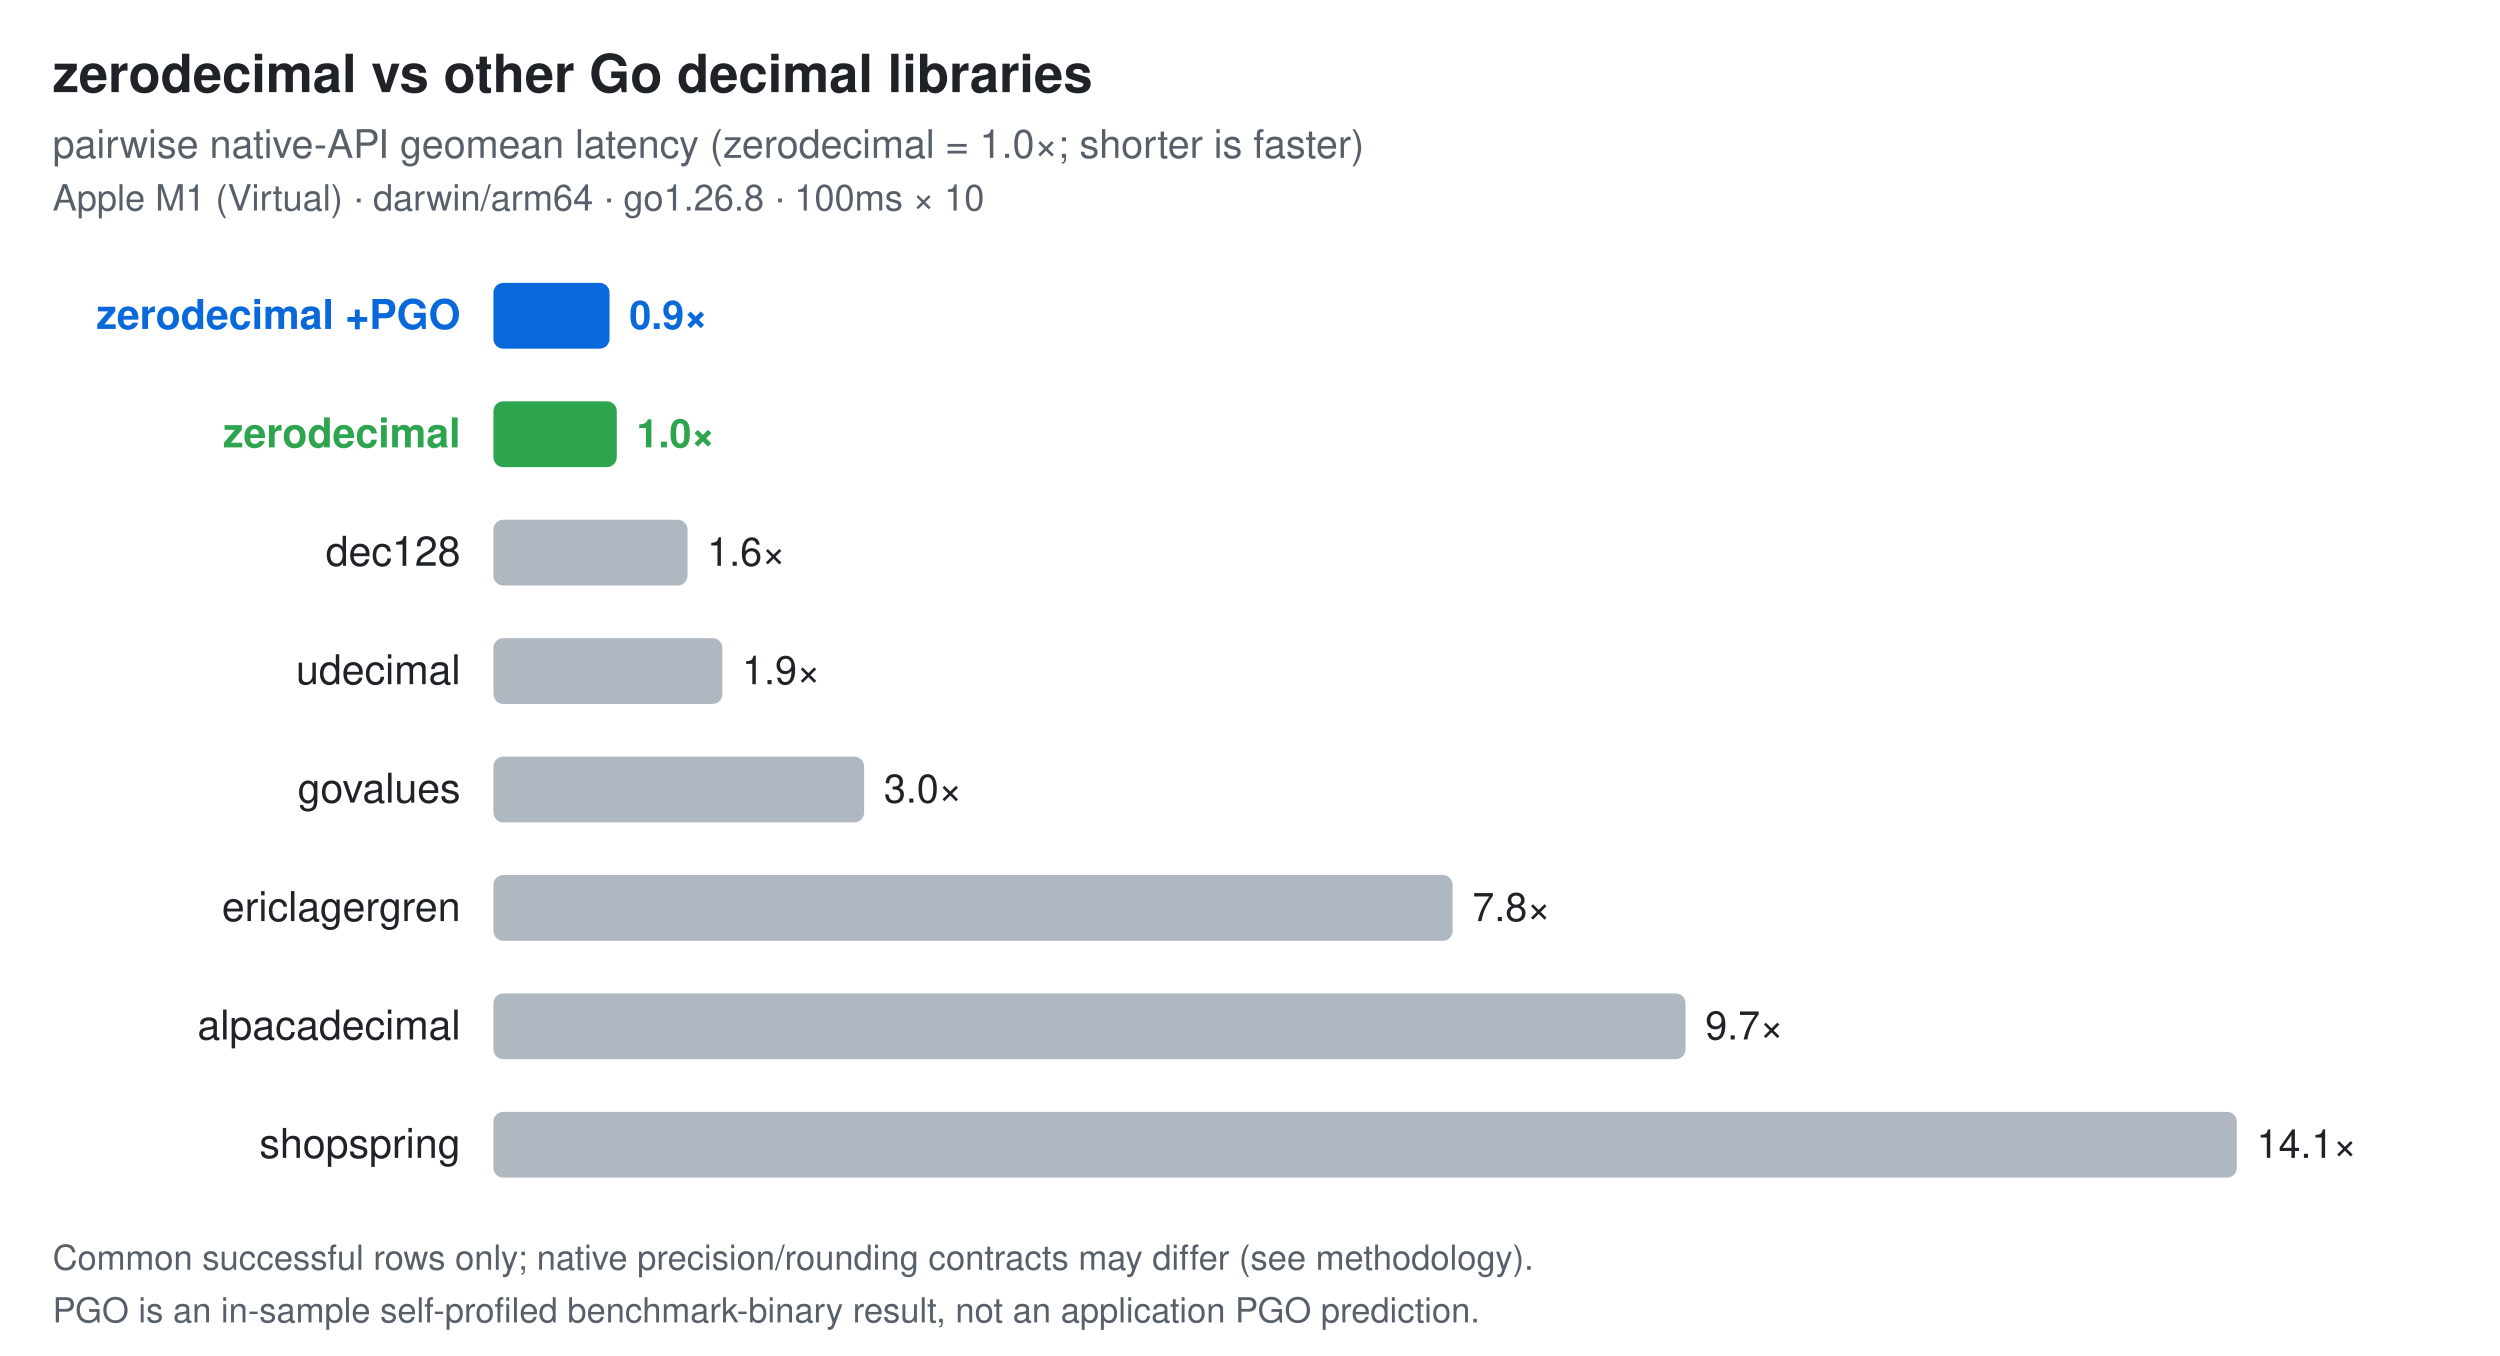
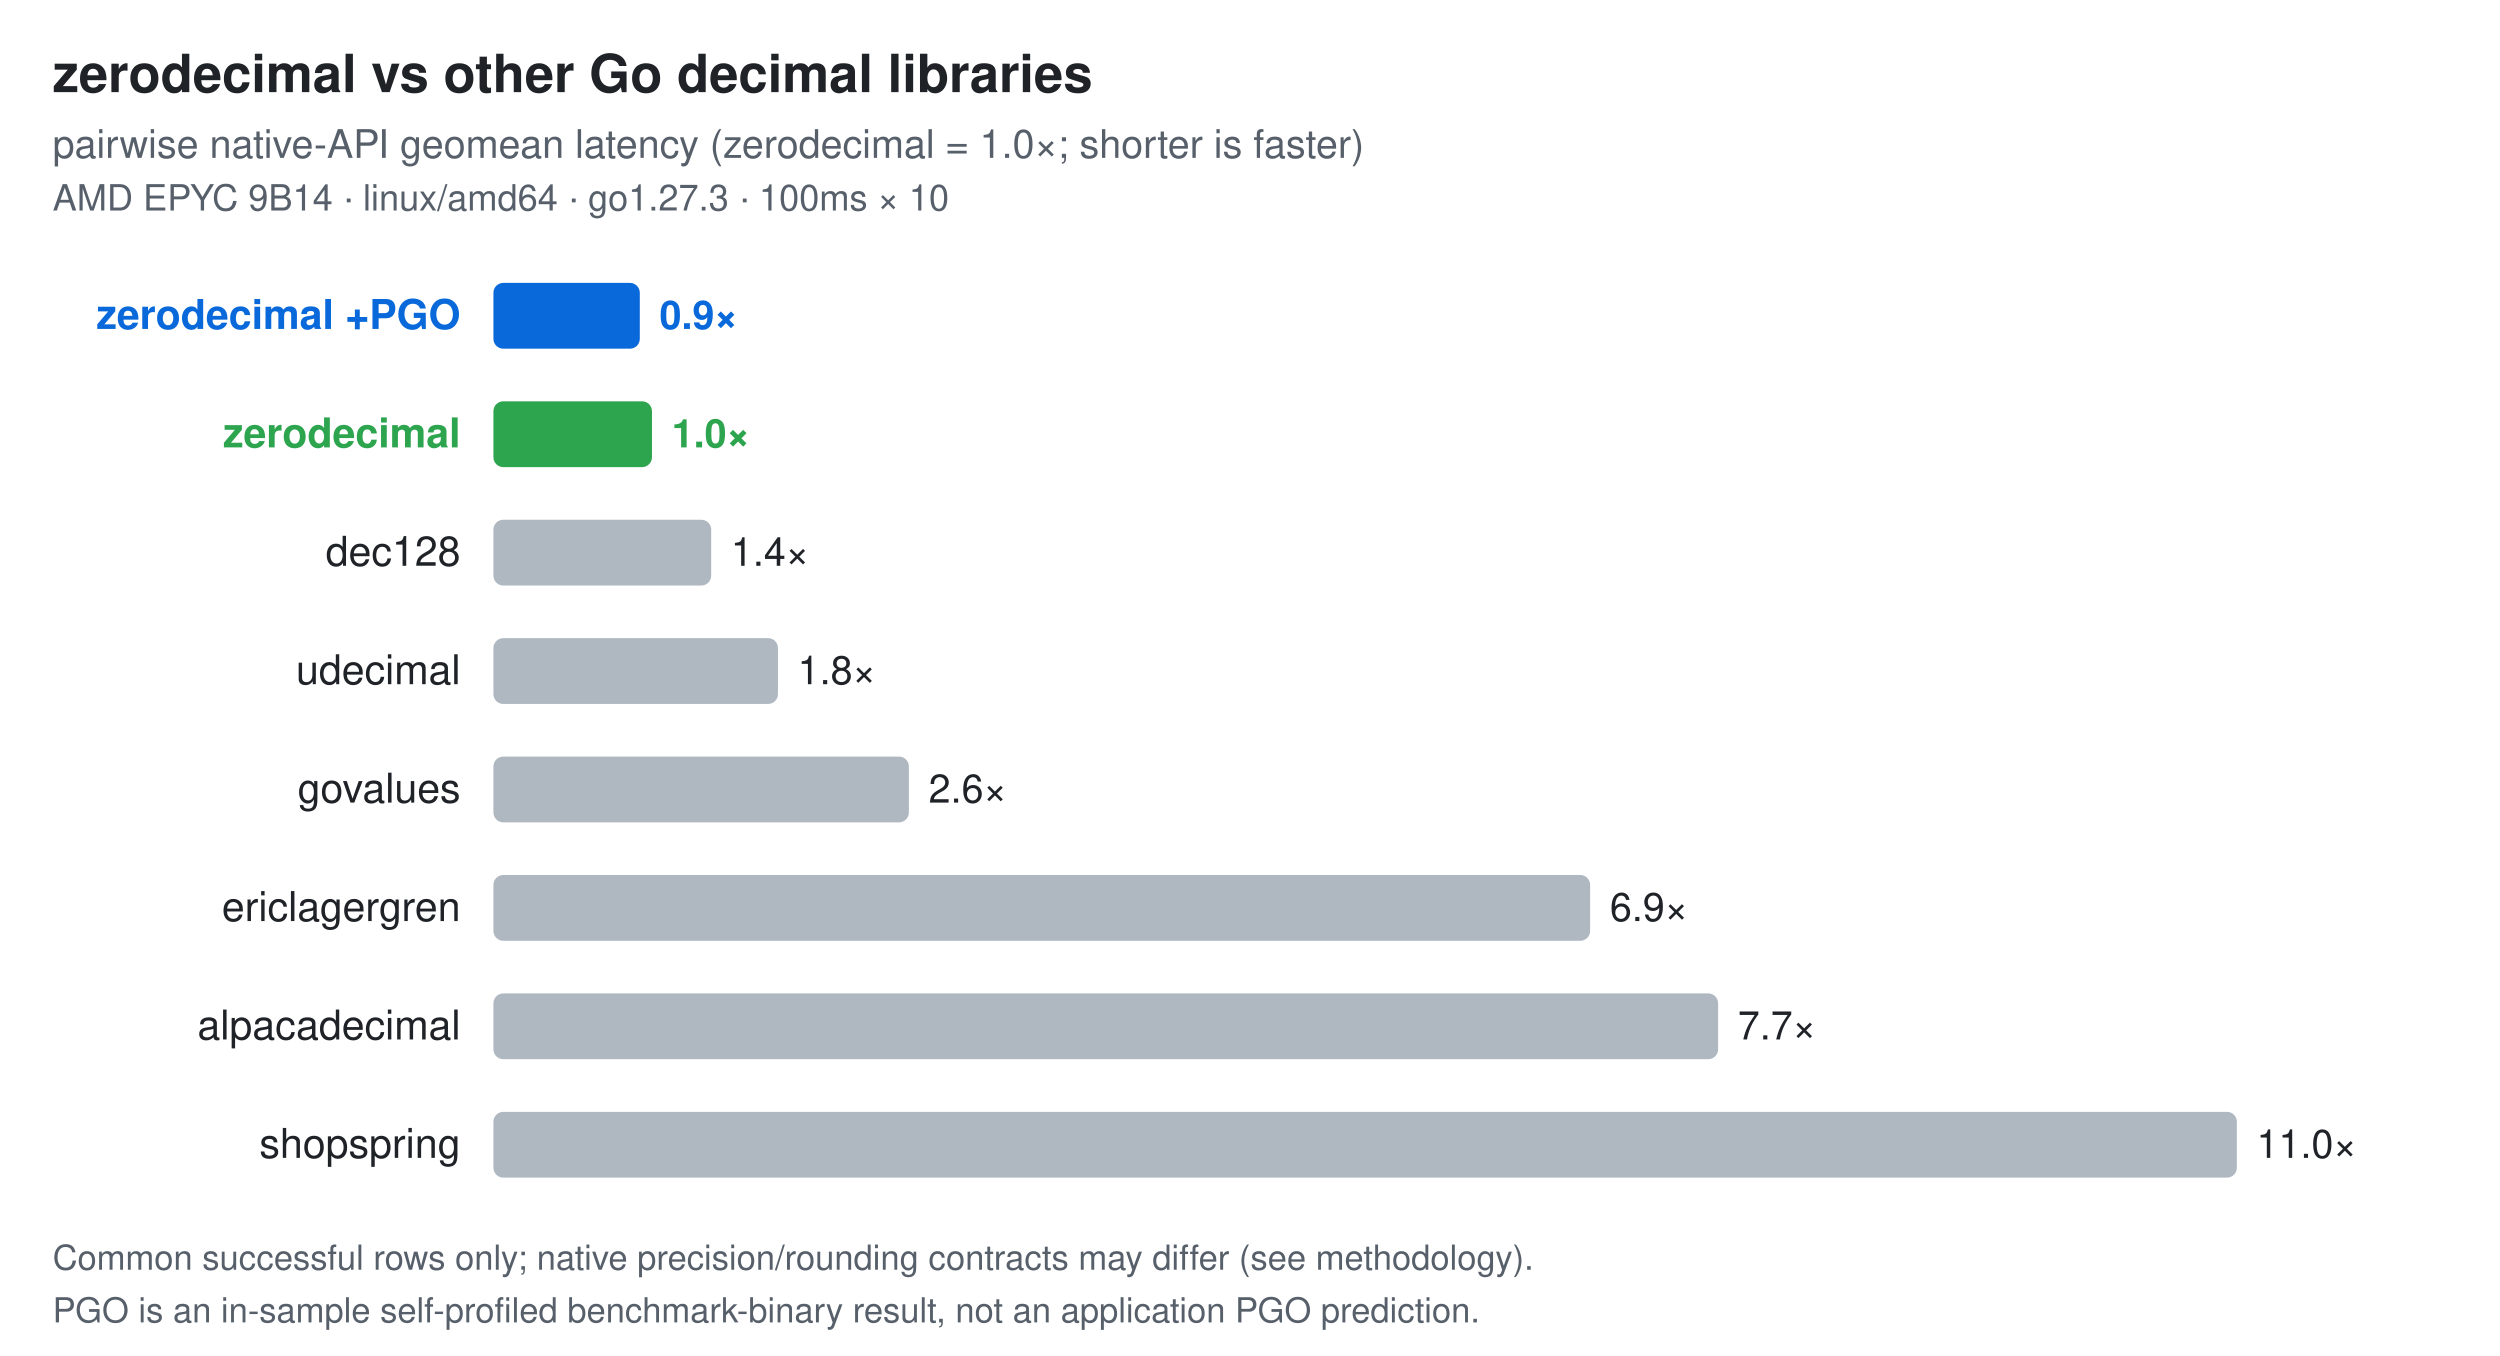
<svg xmlns="http://www.w3.org/2000/svg" width="760" height="412" viewBox="0 0 760 412" font-family="-apple-system,Segoe UI,Helvetica,Arial,sans-serif">
  <text x="16" y="28" font-size="16" font-weight="700" fill="#1f2328">zerodecimal vs other Go decimal libraries</text>
  <text x="16" y="48" font-size="12" fill="#57606a">pairwise native-API geomean latency (zerodecimal = 1.0×; shorter is faster)</text>
-   <text x="16" y="64" font-size="11" fill="#57606a">Apple M1 (Virtual) · darwin/arm64 · go1.26.8 · 100ms × 10</text>
+   <text x="16" y="64" font-size="11" fill="#57606a">AMD EPYC 9B14 · linux/amd64 · go1.27.3 · 100ms × 10</text>
  <text x="140" y="100" font-size="12.5" font-weight="700" fill="#0969da" text-anchor="end">zerodecimal +PGO</text>
-   <rect x="150" y="86" width="35.3" height="20" rx="3" fill="#0969da" />
-   <text x="191.3" y="100" font-size="12" font-weight="700" fill="#0969da">0.9×</text>
+   <rect x="150" y="86" width="44.5" height="20" rx="3" fill="#0969da" />
+   <text x="200.5" y="100" font-size="12" font-weight="700" fill="#0969da">0.9×</text>
  <text x="140" y="136" font-size="12.5" font-weight="700" fill="#2da44e" text-anchor="end">zerodecimal</text>
-   <rect x="150" y="122" width="37.5" height="20" rx="3" fill="#2da44e" />
-   <text x="193.5" y="136" font-size="12" font-weight="700" fill="#2da44e">1.0×</text>
+   <rect x="150" y="122" width="48.2" height="20" rx="3" fill="#2da44e" />
+   <text x="204.2" y="136" font-size="12" font-weight="700" fill="#2da44e">1.0×</text>
  <text x="140" y="172" font-size="12.5" font-weight="400" fill="#1f2328" text-anchor="end">dec128</text>
-   <rect x="150" y="158" width="59.0" height="20" rx="3" fill="#afb8c1" />
-   <text x="215.0" y="172" font-size="12" font-weight="400" fill="#1f2328">1.6×</text>
+   <rect x="150" y="158" width="66.2" height="20" rx="3" fill="#afb8c1" />
+   <text x="222.2" y="172" font-size="12" font-weight="400" fill="#1f2328">1.4×</text>
  <text x="140" y="208" font-size="12.5" font-weight="400" fill="#1f2328" text-anchor="end">udecimal</text>
-   <rect x="150" y="194" width="69.6" height="20" rx="3" fill="#afb8c1" />
-   <text x="225.6" y="208" font-size="12" font-weight="400" fill="#1f2328">1.9×</text>
+   <rect x="150" y="194" width="86.5" height="20" rx="3" fill="#afb8c1" />
+   <text x="242.5" y="208" font-size="12" font-weight="400" fill="#1f2328">1.8×</text>
  <text x="140" y="244" font-size="12.5" font-weight="400" fill="#1f2328" text-anchor="end">govalues</text>
-   <rect x="150" y="230" width="112.7" height="20" rx="3" fill="#afb8c1" />
-   <text x="268.7" y="244" font-size="12" font-weight="400" fill="#1f2328">3.0×</text>
+   <rect x="150" y="230" width="126.3" height="20" rx="3" fill="#afb8c1" />
+   <text x="282.3" y="244" font-size="12" font-weight="400" fill="#1f2328">2.6×</text>
  <text x="140" y="280" font-size="12.5" font-weight="400" fill="#1f2328" text-anchor="end">ericlagergren</text>
-   <rect x="150" y="266" width="291.6" height="20" rx="3" fill="#afb8c1" />
-   <text x="447.6" y="280" font-size="12" font-weight="400" fill="#1f2328">7.8×</text>
+   <rect x="150" y="266" width="333.4" height="20" rx="3" fill="#afb8c1" />
+   <text x="489.4" y="280" font-size="12" font-weight="400" fill="#1f2328">6.9×</text>
  <text x="140" y="316" font-size="12.5" font-weight="400" fill="#1f2328" text-anchor="end">alpacadecimal</text>
-   <rect x="150" y="302" width="362.4" height="20" rx="3" fill="#afb8c1" />
-   <text x="518.4" y="316" font-size="12" font-weight="400" fill="#1f2328">9.7×</text>
+   <rect x="150" y="302" width="372.3" height="20" rx="3" fill="#afb8c1" />
+   <text x="528.3" y="316" font-size="12" font-weight="400" fill="#1f2328">7.7×</text>
  <text x="140" y="352" font-size="12.5" font-weight="400" fill="#1f2328" text-anchor="end">shopspring</text>
  <rect x="150" y="338" width="530.0" height="20" rx="3" fill="#afb8c1" />
-   <text x="686.0" y="352" font-size="12" font-weight="400" fill="#1f2328">14.1×</text>
+   <text x="686.0" y="352" font-size="12" font-weight="400" fill="#1f2328">11.0×</text>
  <text x="16" y="386" font-size="10.5" fill="#57606a">Common successful rows only; native precision/rounding contracts may differ (see methodology).</text>
  <text x="16" y="402" font-size="10.5" fill="#57606a">PGO is an in-sample self-profiled benchmark-binary result, not an application PGO prediction.</text>
</svg>
